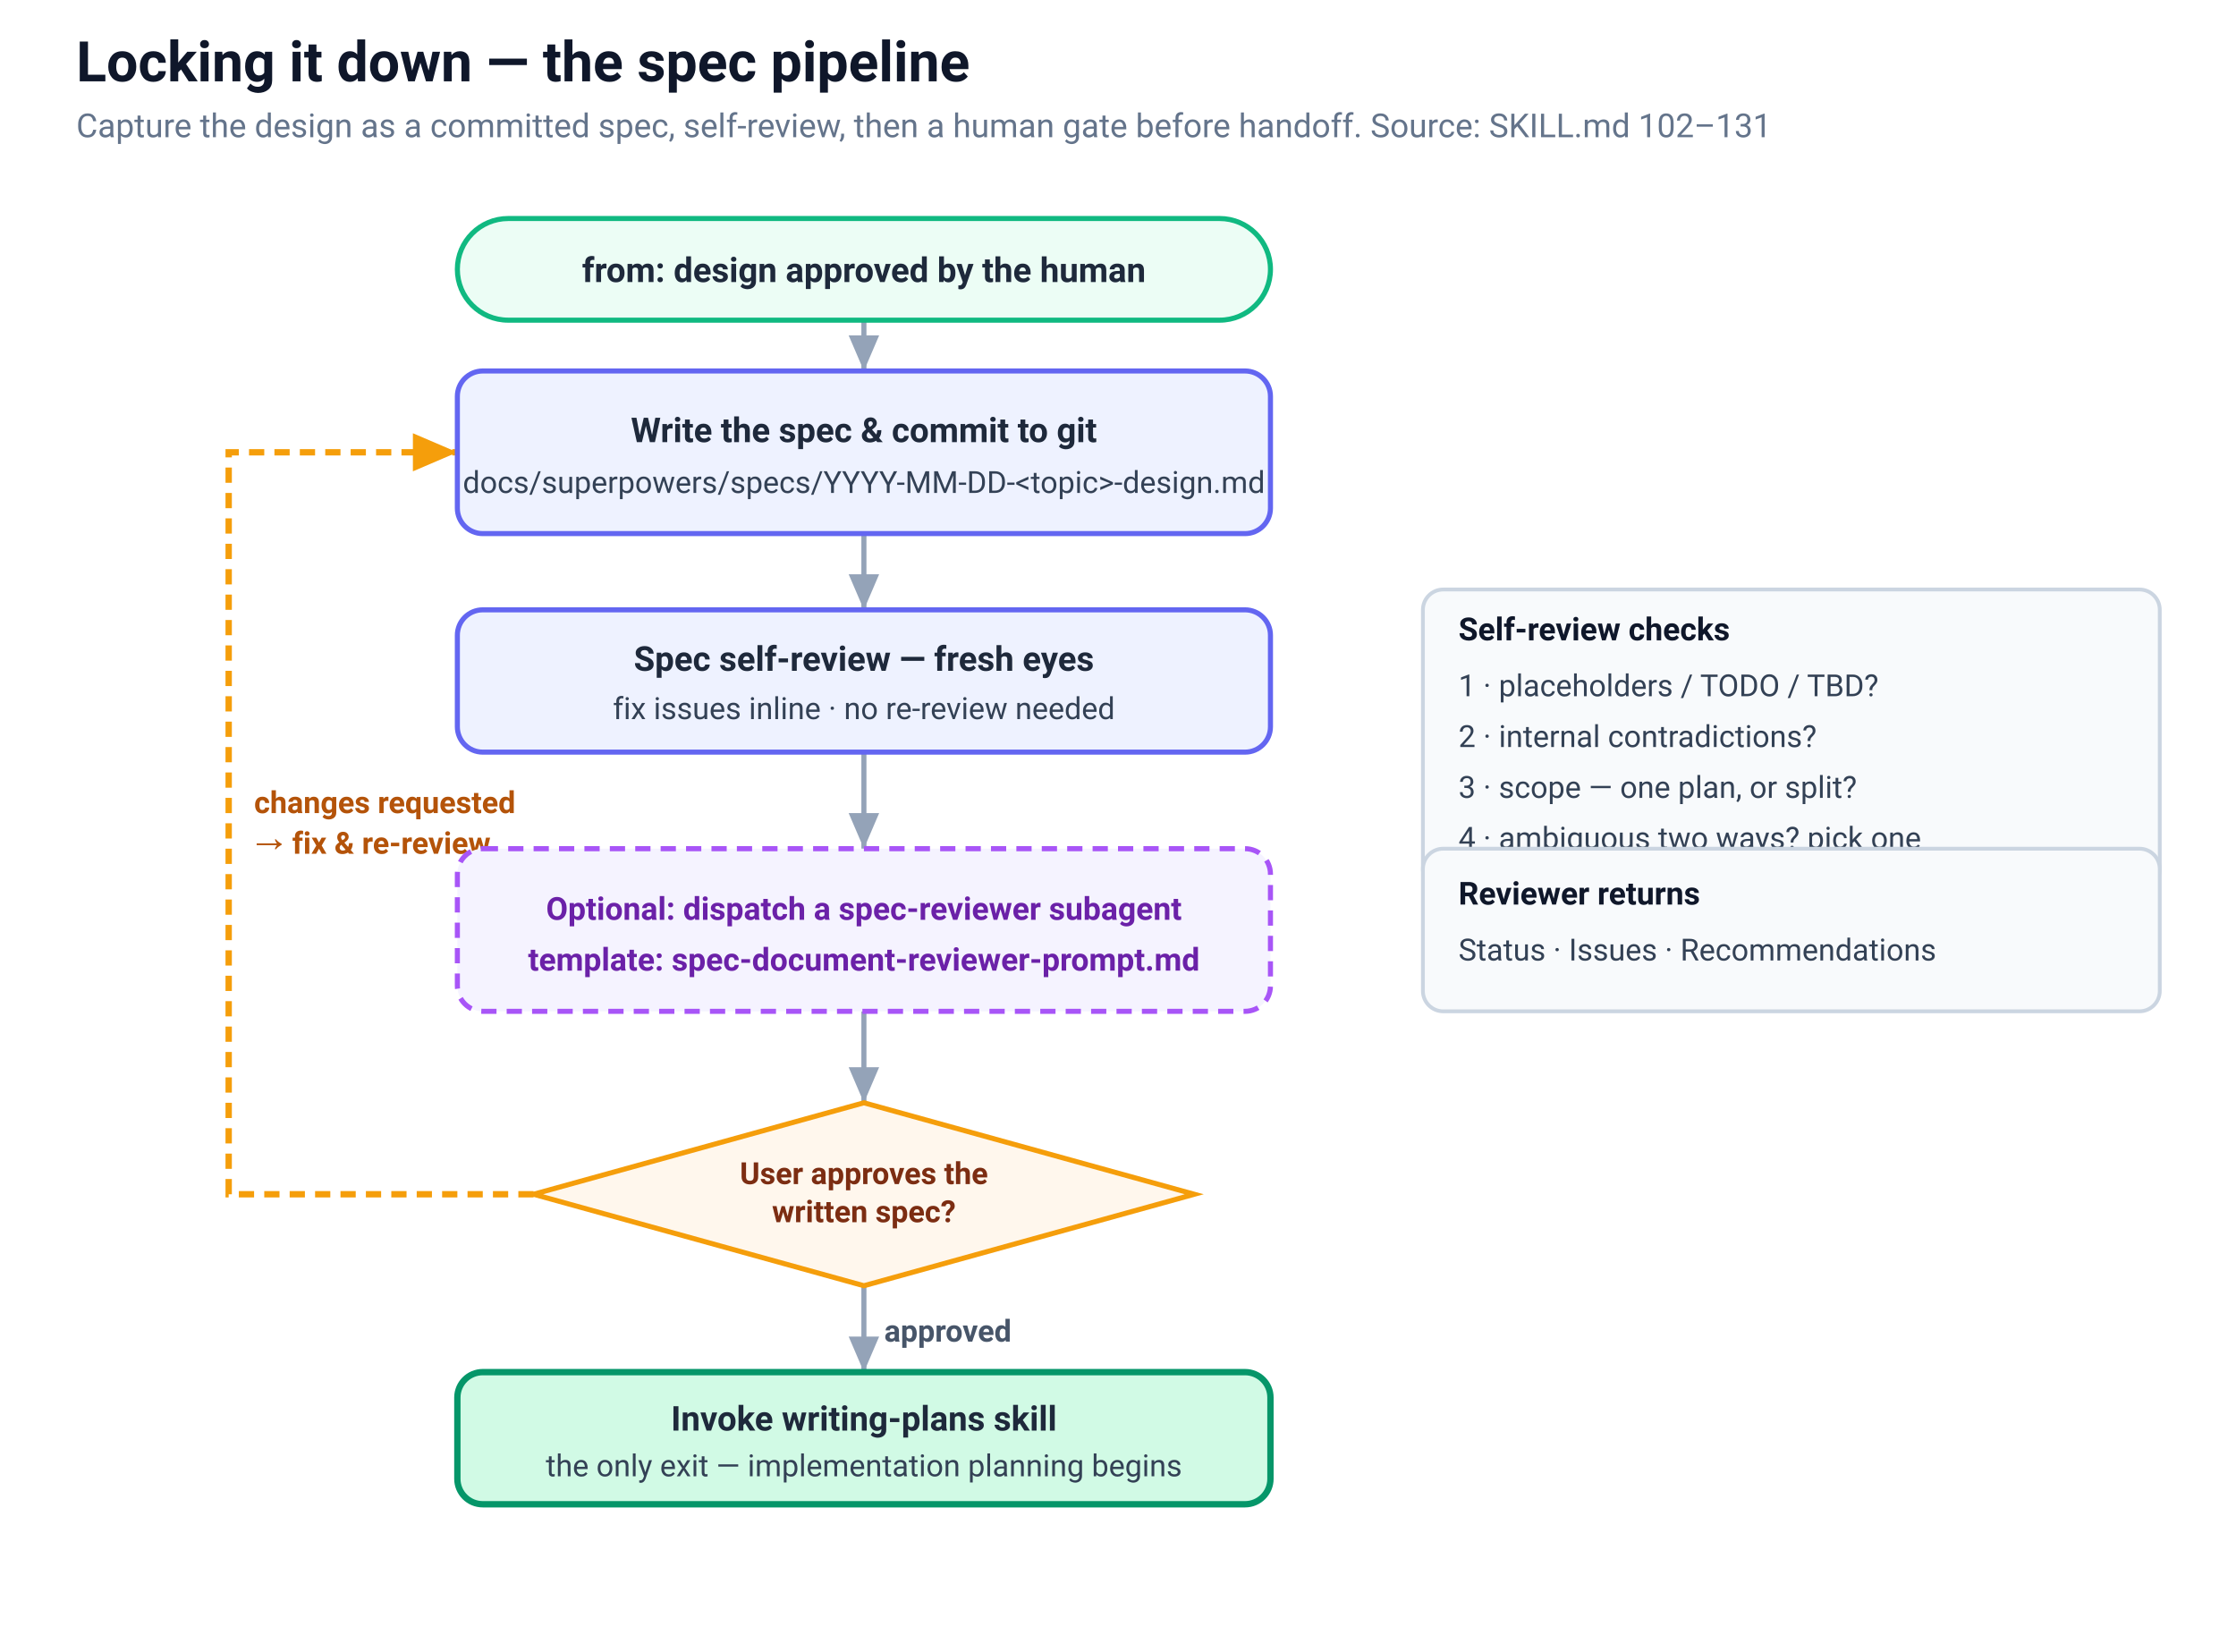
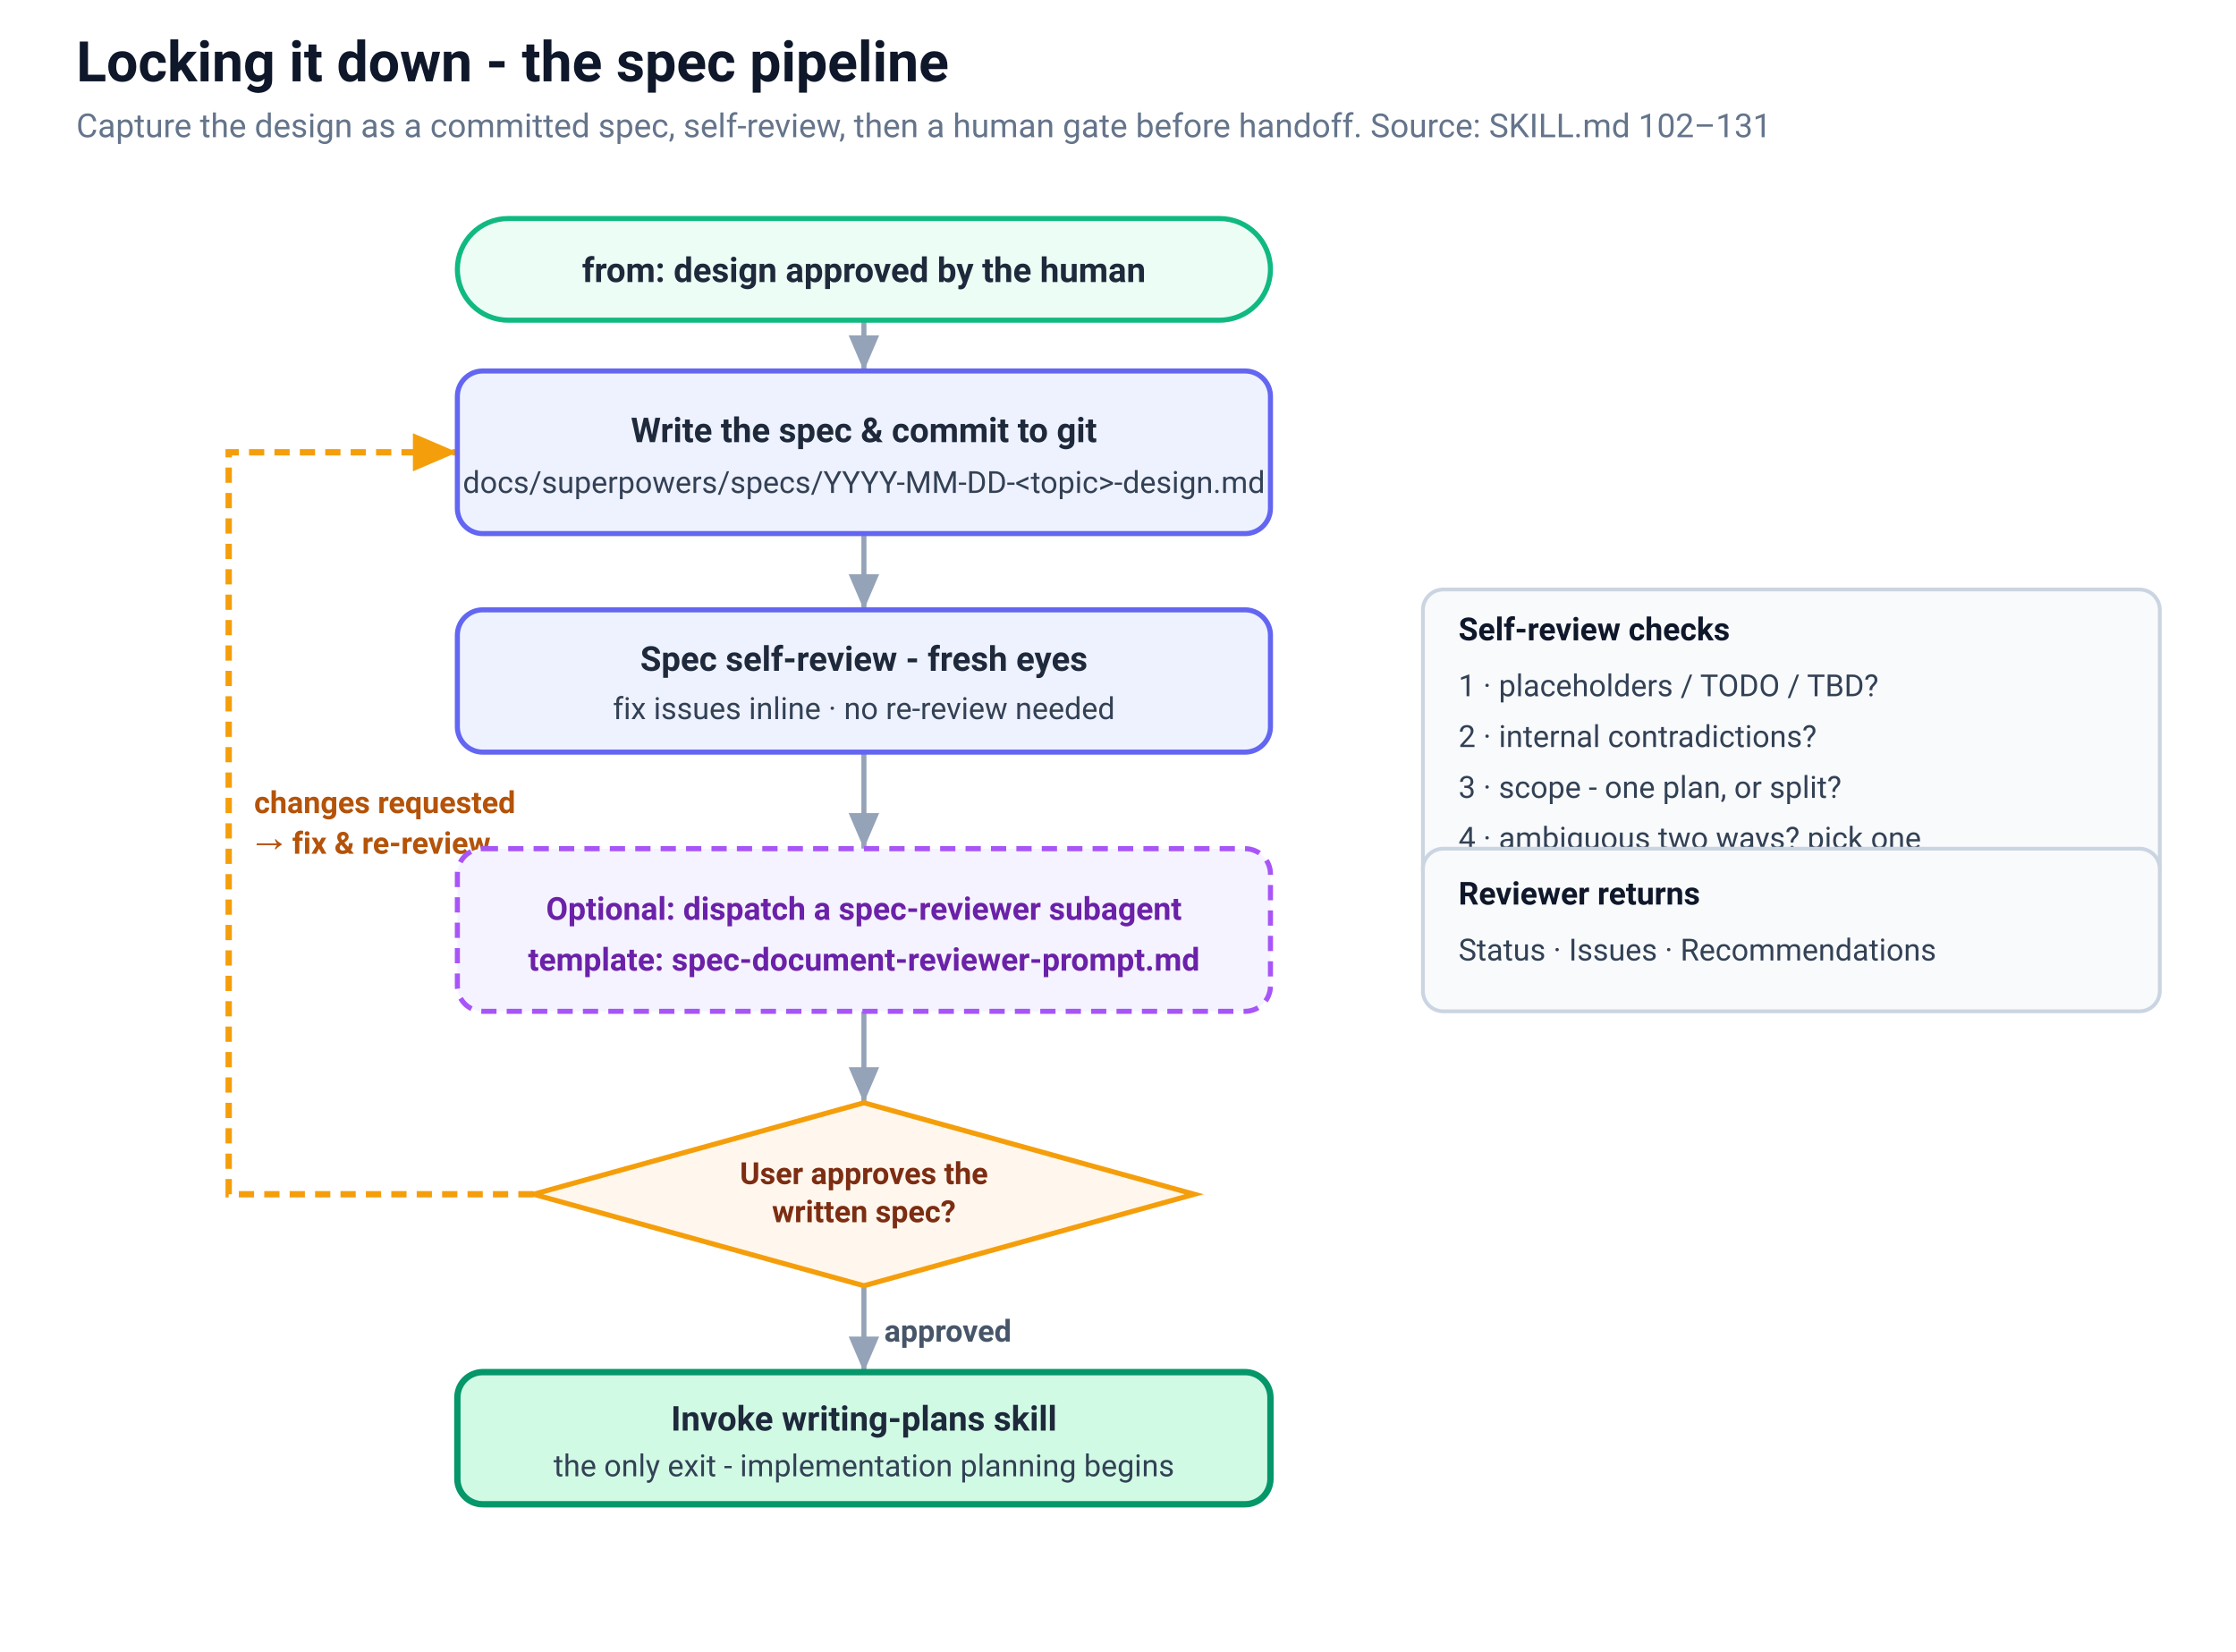
<svg xmlns="http://www.w3.org/2000/svg" viewBox="0 0 880 650" font-family="-apple-system, BlinkMacSystemFont, 'Segoe UI', Roboto, Helvetica, Arial, sans-serif" role="img" aria-label="The spec pipeline: write, self-review, user gate, handoff">
  <style>
    .proc  { fill:#eef2ff; stroke:#6366f1; stroke-width:2; }
    .start { fill:#ecfdf5; stroke:#10b981; stroke-width:2; }
    .term  { fill:#d1fae5; stroke:#059669; stroke-width:2.5; }
    .dec   { fill:#fff7ed; stroke:#f59e0b; stroke-width:2; }
    .opt   { fill:#f5f3ff; stroke:#a855f7; stroke-width:2; stroke-dasharray:6 4; }
    .info  { fill:#f8fafc; stroke:#cbd5e1; stroke-width:1.5; }
    .t     { fill:#1e293b; font-size:13.5px; font-weight:600; }
    .ts    { fill:#334155; font-size:12px; }
    .dt    { fill:#7c2d12; font-size:12px; font-weight:600; }
    .ot    { fill:#6b21a8; font-size:12.5px; font-weight:600; }
    .edge  { fill:none; stroke:#94a3b8; stroke-width:2; }
    .loop  { fill:none; stroke:#f59e0b; stroke-width:2.5; stroke-dasharray:6 4; }
    .el    { fill:#475569; font-size:12px; font-weight:600; }
    .elo   { fill:#b45309; font-size:12px; font-weight:700; }
  </style>
  <defs>
    <marker id="a" markerWidth="9" markerHeight="9" refX="7" refY="3" orient="auto">
      <path d="M0,0 L7,3 L0,6 Z" fill="#94a3b8" />
    </marker>
    <marker id="al" markerWidth="9" markerHeight="9" refX="7" refY="3" orient="auto">
      <path d="M0,0 L7,3 L0,6 Z" fill="#f59e0b" />
    </marker>
  </defs>
-   <text x="30" y="32" font-size="22" font-weight="700" fill="#0f172a">Locking it down — the spec pipeline</text>
+   <text x="30" y="32" font-size="22" font-weight="700" fill="#0f172a">Locking it down - the spec pipeline</text>
  <text x="30" y="54" font-size="13" fill="#64748b">Capture the design as a committed spec, self-review, then a human gate before handoff. Source: SKILL.md 102–131</text>
  <path class="edge" d="M340,126 L340,146" marker-end="url(#a)" />
  <path class="edge" d="M340,210 L340,240" marker-end="url(#a)" />
  <path class="edge" d="M340,296 L340,334" marker-end="url(#a)" />
  <path class="edge" d="M340,398 L340,434" marker-end="url(#a)" />
  <path class="edge" d="M340,506 L340,540" marker-end="url(#a)" />
  <text class="el" x="348" y="528">approved</text>
  <path class="loop" d="M220,470 L90,470 L90,178 L180,178" marker-end="url(#al)" />
  <text class="elo" x="100" y="320">changes requested</text>
  <text class="elo" x="100" y="336">→ fix &amp; re-review</text>
  <rect class="start" x="180" y="86" width="320" height="40" rx="20" />
  <text class="t" x="340" y="111" text-anchor="middle">from: design approved by the human</text>
  <rect class="proc" x="180" y="146" width="320" height="64" rx="10" />
  <text class="t" x="340" y="174" text-anchor="middle">Write the spec &amp; commit to git</text>
  <text class="ts" x="340" y="194" text-anchor="middle">docs/superpowers/specs/YYYY-MM-DD-&lt;topic&gt;-design.md</text>
  <rect class="proc" x="180" y="240" width="320" height="56" rx="10" />
-   <text class="t" x="340" y="264" text-anchor="middle">Spec self-review — fresh eyes</text>
+   <text class="t" x="340" y="264" text-anchor="middle">Spec self-review - fresh eyes</text>
  <text class="ts" x="340" y="283" text-anchor="middle">fix issues inline · no re-review needed</text>
  <g>
    <rect class="info" x="560" y="232" width="290" height="118" rx="8" />
    <text x="574" y="252" font-size="12.5" font-weight="700" fill="#0f172a">Self-review checks</text>
    <text x="574" y="274" font-size="12" fill="#334155">1 · placeholders / TODO / TBD?</text>
    <text x="574" y="294" font-size="12" fill="#334155">2 · internal contradictions?</text>
-     <text x="574" y="314" font-size="12" fill="#334155">3 · scope — one plan, or split?</text>
+     <text x="574" y="314" font-size="12" fill="#334155">3 · scope - one plan, or split?</text>
    <text x="574" y="334" font-size="12" fill="#334155">4 · ambiguous two ways? pick one</text>
  </g>
  <rect class="opt" x="180" y="334" width="320" height="64" rx="10" />
  <text class="ot" x="340" y="362" text-anchor="middle">Optional: dispatch a spec-reviewer subagent</text>
  <text class="ot" x="340" y="382" text-anchor="middle">template: spec-document-reviewer-prompt.md</text>
  <g>
    <rect class="info" x="560" y="334" width="290" height="64" rx="8" />
    <text x="574" y="356" font-size="12.5" font-weight="700" fill="#0f172a">Reviewer returns</text>
    <text x="574" y="378" font-size="12" fill="#334155">Status · Issues · Recommendations</text>
  </g>
  <polygon class="dec" points="340,434 470,470 340,506 210,470" />
  <text class="dt" x="340" y="466" text-anchor="middle">User approves the</text>
  <text class="dt" x="340" y="481" text-anchor="middle">written spec?</text>
  <rect class="term" x="180" y="540" width="320" height="52" rx="10" />
  <text class="t" x="340" y="563" text-anchor="middle" font-weight="700">Invoke writing-plans skill</text>
-   <text class="ts" x="340" y="581" text-anchor="middle">the only exit — implementation planning begins</text>
+   <text class="ts" x="340" y="581" text-anchor="middle">the only exit - implementation planning begins</text>
</svg>
